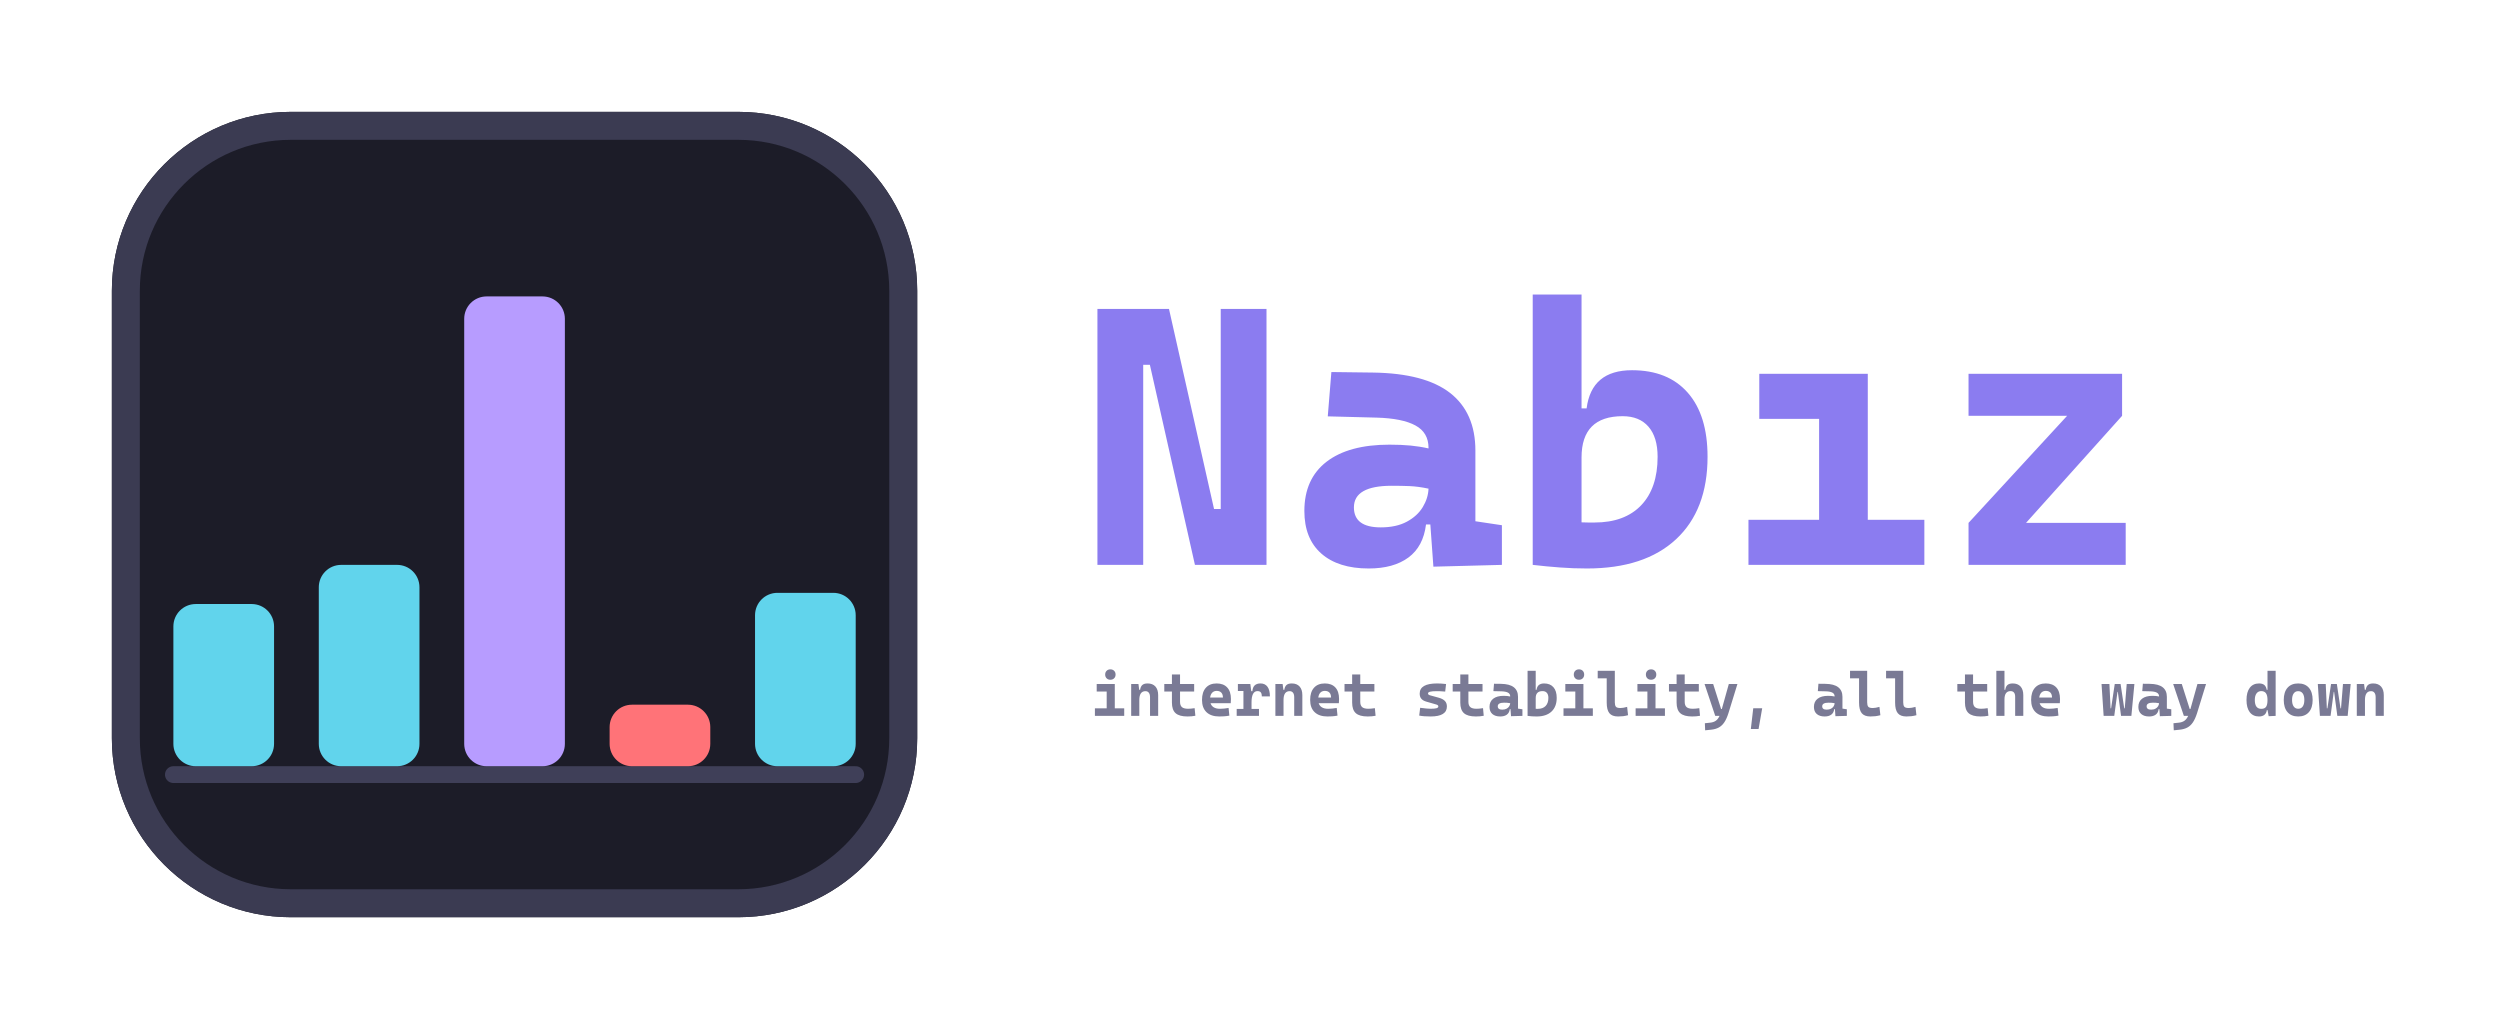
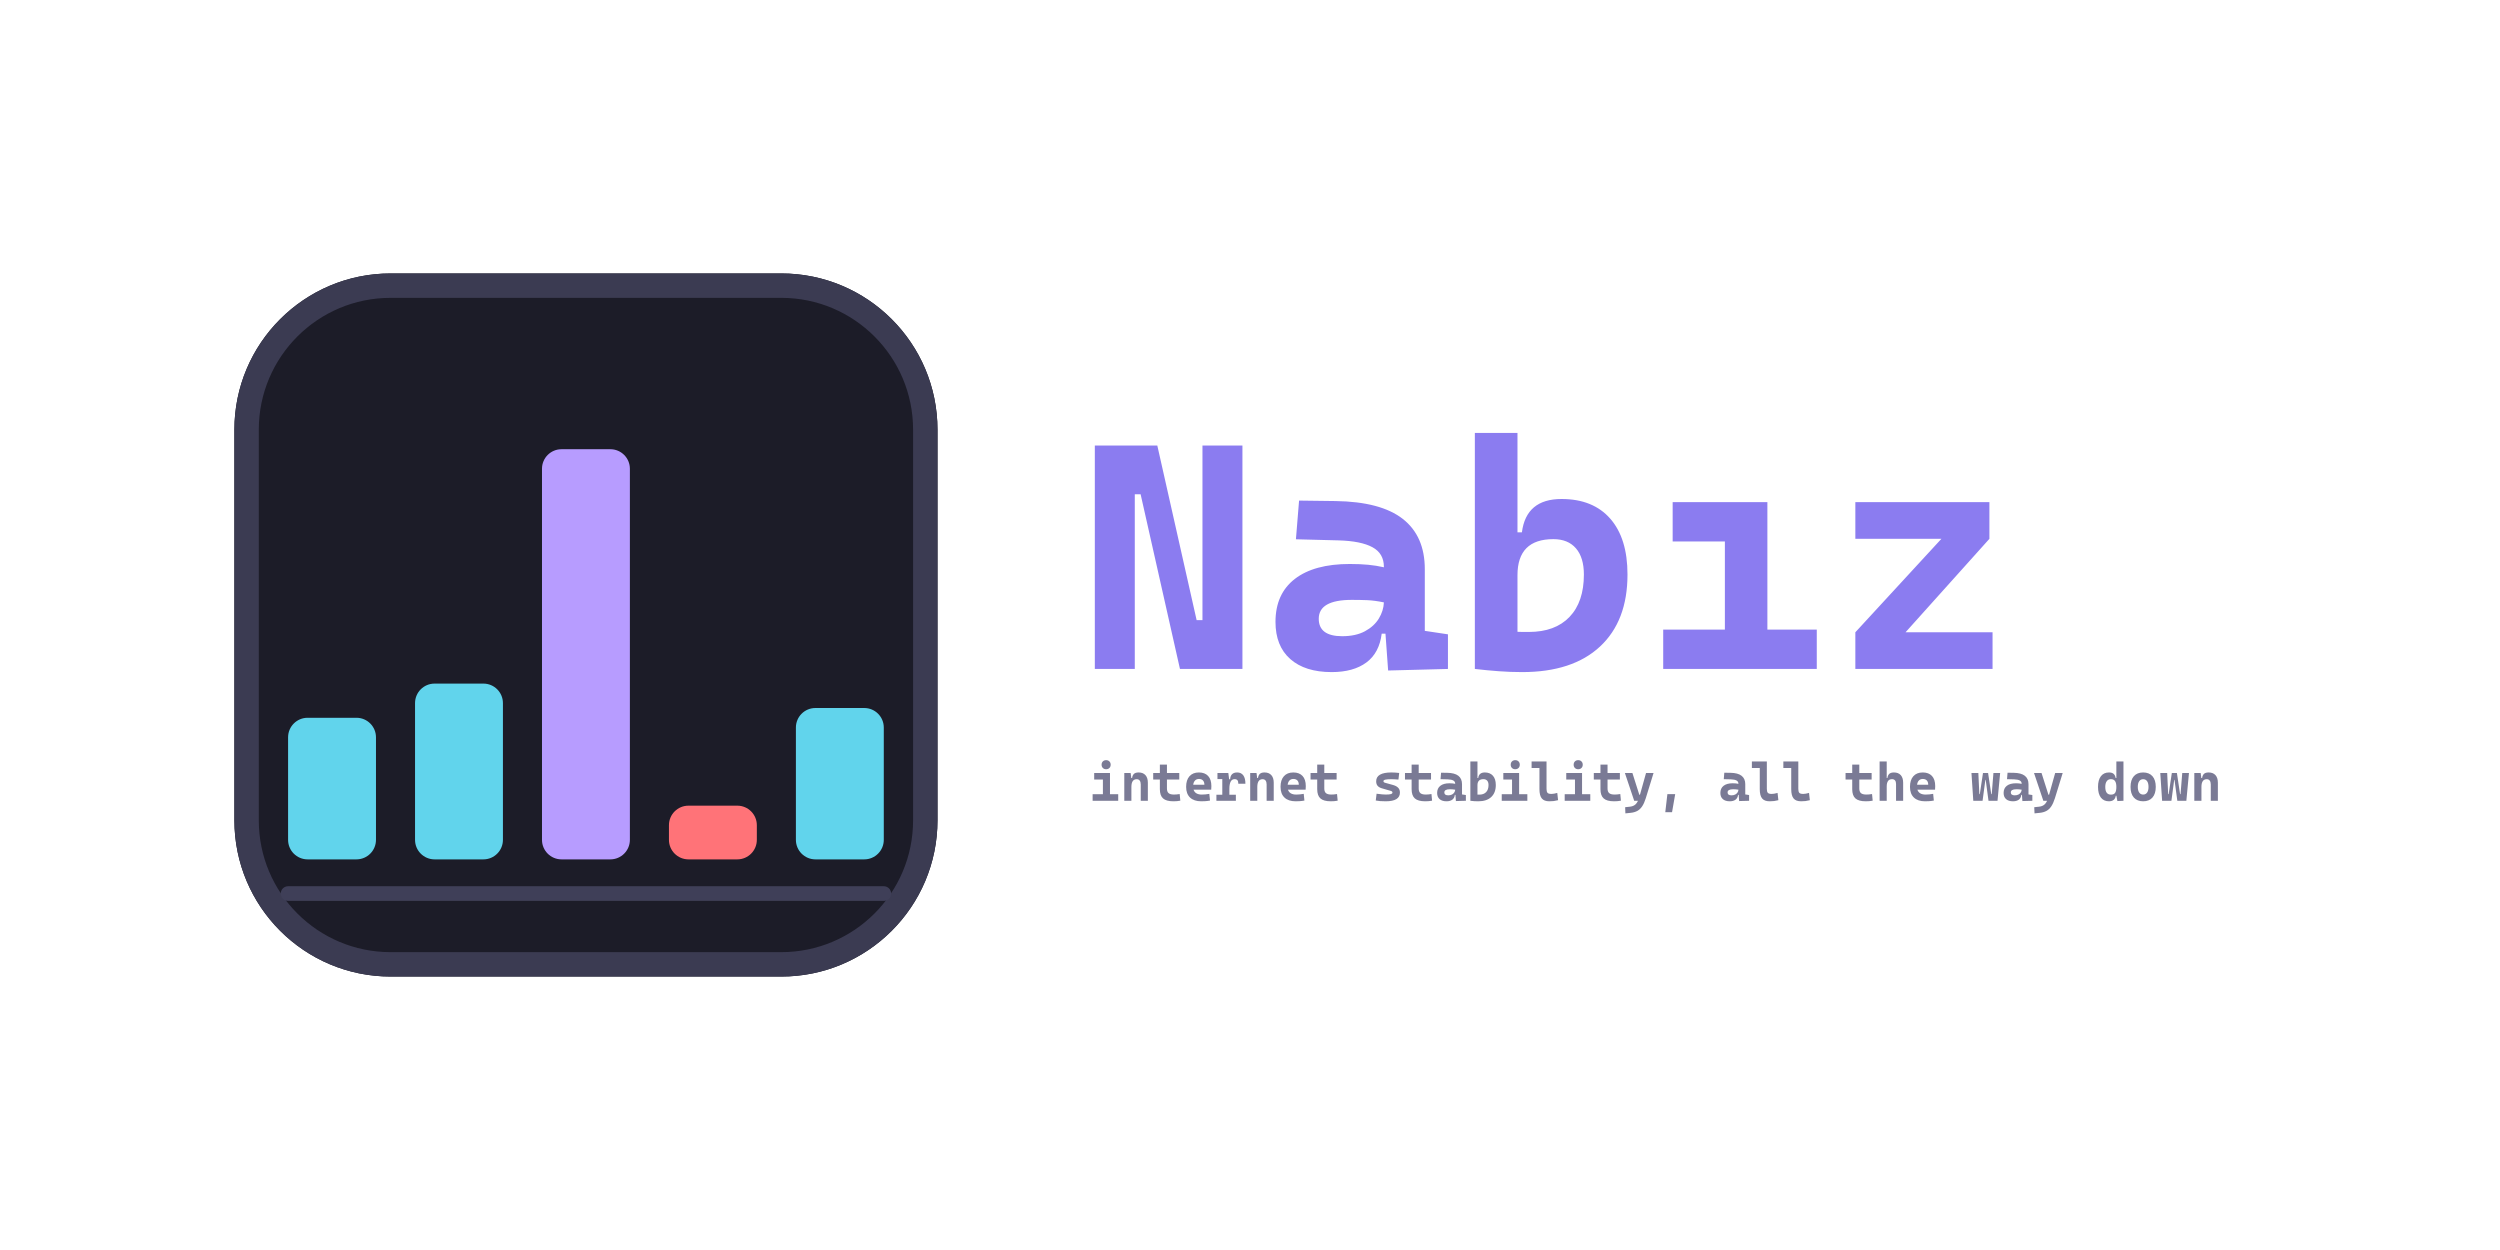
- <svg xmlns="http://www.w3.org/2000/svg" viewBox="56 72 894 368" role="img" aria-label="Nabız">
+ <svg xmlns="http://www.w3.org/2000/svg" viewBox="0 0 1024 512" role="img" aria-label="Nabız">
  <g id="icon" transform="translate(96 112)">
    <rect width="288" height="288" rx="64" fill="#1c1c28" />
    <rect x="5" y="5" width="278" height="278" rx="59" fill="none" stroke="#3b3b52" stroke-width="10" />
-     <line x1="22" y1="237" x2="266" y2="237" stroke="#3f3f58" stroke-width="6" stroke-linecap="round" />
+     <line x1="22" y1="254" x2="266" y2="254" stroke="#3f3f58" stroke-width="6" stroke-linecap="round" />
    <g id="trace">
-       <rect x="22" y="176" width="36" height="58" rx="8" fill="#61d4ec" />
-       <rect x="74" y="162" width="36" height="72" rx="8" fill="#61d4ec" />
-       <rect x="126" y="66" width="36" height="168" rx="8" fill="#b79cff" />
-       <rect x="178" y="212" width="36" height="22" rx="8" fill="#ff7378" />
-       <rect x="230" y="172" width="36" height="62" rx="8" fill="#61d4ec" />
+       <rect x="22" y="182" width="36" height="58" rx="8" fill="#61d4ec" />
+       <rect x="74" y="168" width="36" height="72" rx="8" fill="#61d4ec" />
+       <rect x="126" y="72" width="36" height="168" rx="8" fill="#b79cff" />
+       <rect x="178" y="218" width="36" height="22" rx="8" fill="#ff7378" />
+       <rect x="230" y="178" width="36" height="62" rx="8" fill="#61d4ec" />
    </g>
  </g>
  <g id="wordmark">
    <path d="M483.31 274 467.2 202.46H464.81V274H448.44V182.48H474.03L490.14 254.02H492.53V182.48H508.9V274ZM568.58 274.64 567.49 259.56H565.94Q564.97 267.43 559.66 271.36Q554.34 275.29 545.45 275.29Q534.55 275.29 528.49 269.94Q522.44 264.59 522.44 254.73Q522.44 243.26 530.36 237.13Q538.29 231.01 552.86 231.01Q557.11 231.01 560.43 231.33Q563.75 231.65 566.84 232.36V232.17Q566.84 226.69 562.17 224.15Q557.5 221.6 548.28 221.34L530.81 220.89L532.1 205.04L546.99 205.23Q565.55 205.49 574.58 212.54Q583.6 219.6 583.6 233.14V258.4L593.08 259.82V274ZM566.84 246.74Q563.11 245.96 560.08 245.83Q557.05 245.71 553.7 245.71Q540.16 245.71 540.16 253.44Q540.16 260.59 549.76 260.59Q555.31 260.59 559.08 258.56Q562.85 256.53 564.78 253.34Q566.71 250.15 566.84 246.74ZM623.5 275.29Q618.6 275.29 613.83 274.93Q609.06 274.58 604.1 274V177.32H621.56V218.05H623.37Q625.11 204.39 639.61 204.39Q652.5 204.39 659.56 212.45Q666.62 220.5 666.62 235.33Q666.62 254.34 655.37 264.82Q644.12 275.29 623.5 275.29ZM621.56 235.59V258.79Q622.72 258.85 623.88 258.85Q625.04 258.85 626.21 258.85Q636.97 258.85 642.87 252.7Q648.76 246.54 648.76 235.33Q648.76 228.37 645.51 224.6Q642.25 220.83 636.26 220.83Q621.56 220.83 621.56 235.59ZM681.25 274V257.89H706.51V221.79H685.12V205.68H723.92V257.89H744.15V274ZM759.95 274V258.98L795.2 220.7H759.95V205.68H814.86V220.7L780.51 258.98H816.15V274Z" fill="#8b7cf0" />
  </g>
  <g id="tagline">
    <path d="M447.54 328V325.31H451.75V319.3H448.18V316.61H454.65V325.31H458.02V328ZM453.07 315.08Q452.24 315.08 451.73 314.56Q451.21 314.05 451.21 313.22Q451.21 312.39 451.73 311.88Q452.24 311.36 453.07 311.36Q453.9 311.36 454.41 311.88Q454.93 312.39 454.93 313.22Q454.93 314.05 454.41 314.56Q453.9 315.08 453.07 315.08ZM467.25 328V321.31Q467.25 320.28 466.82 319.72Q466.4 319.16 465.62 319.16Q463.42 319.16 463.42 322.32V328H460.51V316.61H463.11L463.38 318.68H463.7Q463.86 317.53 464.49 316.96Q465.11 316.4 466.38 316.4Q468.18 316.4 469.17 317.49Q470.16 318.59 470.16 320.59V328ZM480.64 328.21Q477.7 328.21 476.39 327.03Q475.08 325.85 475.08 323.25V319.29H472.35V316.61H475.08V313.18H477.98V316.61H483.03V319.29H477.98V322.97Q477.98 324.27 478.65 324.86Q479.32 325.45 480.86 325.45Q481.35 325.45 481.92 325.4Q482.48 325.34 483.2 325.24L483.46 327.96Q482.75 328.09 482.08 328.15Q481.41 328.21 480.64 328.21ZM492.02 328.21Q489.07 328.21 487.45 326.68Q485.84 325.15 485.84 322.29Q485.84 319.49 487.21 317.95Q488.58 316.4 491.07 316.4Q493.51 316.4 494.84 317.83Q496.18 319.26 496.18 321.98Q496.18 322.76 496.11 323.46H488.88Q489.55 325.46 492.28 325.46Q493.05 325.46 493.8 325.38Q494.55 325.3 495.34 325.16L495.62 327.91Q494.52 328.11 493.62 328.16Q492.72 328.21 492.02 328.21ZM488.74 321.44H493.32Q493.32 320.29 492.73 319.67Q492.15 319.06 491.1 319.06Q490.11 319.06 489.5 319.68Q488.89 320.3 488.74 321.44ZM503.55 323.1V325.51H506.21V328H498.24V325.51H500.65V319.11H498.67V316.61H503.12L503.45 319.18H503.86Q504.03 316.4 506.77 316.4Q508.39 316.4 509.26 317.59Q510.12 318.78 510.12 321.03H507.22Q507.22 320.02 506.85 319.58Q506.48 319.14 505.66 319.14Q504.6 319.14 504.07 320.17Q503.55 321.2 503.55 323.1ZM518.81 328V321.31Q518.81 320.28 518.39 319.72Q517.96 319.16 517.18 319.16Q514.99 319.16 514.99 322.32V328H512.08V316.61H514.67L514.94 318.68H515.27Q515.43 317.53 516.05 316.96Q516.67 316.4 517.94 316.4Q519.75 316.4 520.73 317.49Q521.72 318.59 521.72 320.59V328ZM530.69 328.21Q527.74 328.21 526.13 326.68Q524.51 325.15 524.51 322.29Q524.51 319.49 525.88 317.95Q527.25 316.4 529.75 316.4Q532.18 316.4 533.52 317.83Q534.85 319.26 534.85 321.98Q534.85 322.76 534.78 323.46H527.55Q528.22 325.46 530.95 325.46Q531.72 325.46 532.47 325.38Q533.23 325.3 534.01 325.16L534.29 327.91Q533.19 328.11 532.29 328.16Q531.39 328.21 530.69 328.21ZM527.42 321.44H531.99Q531.99 320.29 531.41 319.67Q530.82 319.06 529.77 319.06Q528.78 319.06 528.17 319.68Q527.57 320.3 527.42 321.44ZM545.1 328.21Q542.15 328.21 540.84 327.03Q539.53 325.85 539.53 323.25V319.29H536.8V316.61H539.53V313.18H542.43V316.61H547.48V319.29H542.43V322.97Q542.43 324.27 543.1 324.86Q543.78 325.45 545.31 325.45Q545.81 325.45 546.37 325.4Q546.93 325.34 547.65 325.24L547.91 327.96Q547.2 328.09 546.53 328.15Q545.86 328.21 545.1 328.21ZM549.12 328ZM567.58 328.21Q565.02 328.21 563.51 327.89L563.85 325.11Q565.21 325.28 566.13 325.37Q567.05 325.45 567.58 325.45Q569.04 325.45 569.7 325.26Q570.35 325.06 570.35 324.62Q570.35 324.15 569.67 323.95L565.97 322.88Q564.83 322.54 564.26 321.86Q563.68 321.18 563.68 320.03Q563.68 316.4 569.92 316.4Q570.65 316.4 571.44 316.45Q572.23 316.51 573.11 316.61L572.8 319.31Q571.82 319.22 571.09 319.19Q570.36 319.16 569.86 319.16Q568.17 319.16 567.41 319.35Q566.66 319.54 566.66 319.96Q566.66 320.44 567.3 320.62L570.49 321.5Q571.96 321.9 572.69 322.66Q573.41 323.41 573.41 324.63Q573.41 328.21 567.58 328.21ZM583.77 328.21Q580.83 328.21 579.51 327.03Q578.2 325.85 578.2 323.25V319.29H575.48V316.61H578.2V313.18H581.1V316.61H586.15V319.29H581.1V322.97Q581.1 324.27 581.78 324.86Q582.45 325.45 583.98 325.45Q584.48 325.45 585.04 325.4Q585.61 325.34 586.33 325.24L586.58 327.96Q585.87 328.09 585.2 328.15Q584.53 328.21 583.77 328.21ZM596.34 328.11 596.15 325.59H595.9Q595.74 326.9 594.85 327.56Q593.96 328.21 592.48 328.21Q590.67 328.21 589.66 327.32Q588.65 326.43 588.65 324.79Q588.65 322.88 589.97 321.86Q591.29 320.83 593.72 320.83Q594.42 320.83 594.98 320.89Q595.53 320.94 596.05 321.06V321.03Q596.05 320.12 595.27 319.69Q594.49 319.27 592.95 319.22L590.04 319.15L590.26 316.51L592.74 316.54Q595.83 316.58 597.34 317.76Q598.84 318.93 598.84 321.19V325.4L600.42 325.64V328ZM596.05 323.46Q595.42 323.33 594.92 323.31Q594.41 323.28 593.86 323.28Q591.6 323.28 591.6 324.57Q591.6 325.77 593.2 325.77Q594.12 325.77 594.75 325.43Q595.38 325.09 595.7 324.56Q596.03 324.03 596.05 323.46ZM605.49 328.21Q604.67 328.21 603.88 328.16Q603.08 328.1 602.26 328V311.89H605.17V318.68H605.47Q605.76 316.4 608.17 316.4Q610.32 316.4 611.5 317.74Q612.68 319.08 612.68 321.55Q612.68 324.72 610.8 326.47Q608.93 328.21 605.49 328.21ZM605.17 321.6V325.46Q605.36 325.48 605.55 325.48Q605.75 325.48 605.94 325.48Q607.73 325.48 608.72 324.45Q609.7 323.42 609.7 321.55Q609.7 320.39 609.16 319.77Q608.62 319.14 607.62 319.14Q605.17 319.14 605.17 321.6ZM615.11 328V325.31H619.33V319.3H615.76V316.61H622.23V325.31H625.6V328ZM620.65 315.08Q619.82 315.08 619.3 314.56Q618.79 314.05 618.79 313.22Q618.79 312.39 619.3 311.88Q619.82 311.36 620.65 311.36Q621.47 311.36 621.99 311.88Q622.5 312.39 622.5 313.22Q622.5 314.05 621.99 314.56Q621.47 315.08 620.65 315.08ZM634.61 328.21Q632.46 328.21 631.51 327.03Q630.56 325.85 630.56 323.25V314.56H627.34V311.89H633.46V323.14Q633.46 324.22 633.83 324.7Q634.2 325.19 635.47 325.19Q636.42 325.19 637.86 324.78L638.19 327.76Q637.28 328 636.43 328.11Q635.58 328.21 634.61 328.21ZM640.9 328V325.31H645.11V319.3H641.54V316.61H648.01V325.31H651.38V328ZM646.43 315.08Q645.6 315.08 645.08 314.56Q644.57 314.05 644.57 313.22Q644.57 312.39 645.08 311.88Q645.6 311.36 646.43 311.36Q647.25 311.36 647.77 311.88Q648.29 312.39 648.29 313.22Q648.29 314.05 647.77 314.56Q647.25 315.08 646.43 315.08ZM661.11 328.21Q658.17 328.21 656.86 327.03Q655.55 325.85 655.55 323.25V319.29H652.82V316.61H655.55V313.18H658.45V316.61H663.5V319.29H658.45V322.97Q658.45 324.27 659.12 324.86Q659.79 325.45 661.33 325.45Q661.82 325.45 662.39 325.4Q662.95 325.34 663.67 325.24L663.93 327.96Q663.22 328.09 662.55 328.15Q661.88 328.21 661.11 328.21ZM665.76 333.16 665.66 330.63 667.62 330.42Q668.8 330.29 669.59 329.73Q670.37 329.17 670.91 328H669.37L665.55 316.61H668.63L671.46 325.53H671.73L674.22 316.61H677.3L674.1 326.99Q673.46 329.04 672.62 330.29Q671.78 331.54 670.63 332.16Q669.48 332.78 667.88 332.94ZM682.1 332.68 682.96 325.27H686.16L684.87 332.68ZM690.92 328ZM712.35 328.11 712.17 325.59H711.91Q711.75 326.9 710.86 327.56Q709.98 328.21 708.5 328.21Q706.68 328.21 705.67 327.32Q704.66 326.43 704.66 324.79Q704.66 322.88 705.98 321.86Q707.3 320.83 709.73 320.83Q710.44 320.83 710.99 320.89Q711.55 320.94 712.06 321.06V321.03Q712.06 320.12 711.28 319.69Q710.5 319.27 708.97 319.22L706.06 319.15L706.27 316.51L708.75 316.54Q711.85 316.58 713.35 317.76Q714.86 318.93 714.86 321.19V325.4L716.43 325.64V328ZM712.06 323.46Q711.44 323.33 710.93 323.31Q710.43 323.28 709.87 323.28Q707.62 323.28 707.62 324.57Q707.62 325.77 709.22 325.77Q710.14 325.77 710.77 325.43Q711.4 325.09 711.72 324.56Q712.04 324.03 712.06 323.46ZM724.85 328.21Q722.7 328.21 721.75 327.03Q720.8 325.85 720.8 323.25V314.56H717.57V311.89H723.7V323.14Q723.7 324.22 724.07 324.7Q724.44 325.19 725.71 325.19Q726.65 325.19 728.09 324.78L728.42 327.76Q727.51 328 726.66 328.11Q725.81 328.21 724.85 328.21ZM737.74 328.21Q735.59 328.21 734.64 327.03Q733.69 325.85 733.69 323.25V314.56H730.46V311.89H736.59V323.14Q736.59 324.22 736.96 324.7Q737.33 325.19 738.6 325.19Q739.54 325.19 740.98 324.78L741.31 327.76Q740.4 328 739.55 328.11Q738.7 328.21 737.74 328.21ZM742.48 328ZM764.24 328.21Q761.29 328.21 759.98 327.03Q758.67 325.85 758.67 323.25V319.29H755.94V316.61H758.67V313.18H761.57V316.61H766.62V319.29H761.57V322.97Q761.57 324.27 762.24 324.86Q762.92 325.45 764.45 325.45Q764.95 325.45 765.51 325.4Q766.07 325.34 766.79 325.24L767.05 327.96Q766.34 328.09 765.67 328.15Q765 328.21 764.24 328.21ZM776.62 328V321.12Q776.62 320.17 776.2 319.65Q775.77 319.14 774.99 319.14Q772.8 319.14 772.8 322.13V328H769.89V311.89H772.8V318.68H773.08Q773.24 317.53 773.86 316.96Q774.49 316.4 775.75 316.4Q777.56 316.4 778.55 317.49Q779.53 318.59 779.53 320.59V328ZM788.5 328.21Q785.55 328.21 783.94 326.68Q782.33 325.15 782.33 322.29Q782.33 319.49 783.7 317.95Q785.07 316.4 787.56 316.4Q790 316.4 791.33 317.83Q792.66 319.26 792.66 321.98Q792.66 322.76 792.6 323.46H785.37Q786.03 325.46 788.76 325.46Q789.54 325.46 790.29 325.38Q791.04 325.3 791.82 325.16L792.1 327.91Q791.01 328.11 790.1 328.16Q789.2 328.21 788.5 328.21ZM785.23 321.44H789.8Q789.8 320.29 789.22 319.67Q788.63 319.06 787.58 319.06Q786.59 319.06 785.98 319.68Q785.38 320.3 785.23 321.44ZM794.05 328ZM814.49 328 813.34 319.42H813.21L812.06 328H808.26L807.51 316.61H810.33L810.74 325.29H810.93L812.23 316.61H814.32L815.62 325.29H815.81L816.51 316.61H819.26L818.18 328ZM828.37 328.11 828.19 325.59H827.93Q827.77 326.9 826.88 327.56Q825.99 328.21 824.51 328.21Q822.7 328.21 821.69 327.32Q820.68 326.43 820.68 324.79Q820.68 322.88 822 321.86Q823.32 320.83 825.75 320.83Q826.46 320.83 827.01 320.89Q827.56 320.94 828.08 321.06V321.03Q828.08 320.12 827.3 319.69Q826.52 319.27 824.98 319.22L822.07 319.15L822.29 316.51L824.77 316.54Q827.86 316.58 829.37 317.76Q830.87 318.93 830.87 321.19V325.4L832.45 325.64V328ZM828.08 323.46Q827.46 323.33 826.95 323.31Q826.45 323.28 825.89 323.28Q823.63 323.28 823.63 324.57Q823.63 325.77 825.23 325.77Q826.16 325.77 826.78 325.43Q827.41 325.09 827.73 324.56Q828.06 324.03 828.08 323.46ZM833.34 333.16 833.23 330.63 835.2 330.42Q836.38 330.29 837.17 329.73Q837.95 329.17 838.49 328H836.95L833.13 316.61H836.21L839.04 325.53H839.3L841.8 316.61H844.88L841.68 326.99Q841.03 329.04 840.2 330.29Q839.36 331.54 838.21 332.16Q837.06 332.78 835.46 332.94ZM845.61 328ZM863.82 328.21Q861.7 328.21 860.52 326.69Q859.35 325.16 859.35 322.32Q859.35 319.49 860.52 317.95Q861.7 316.4 863.84 316.4Q865.08 316.4 865.73 316.96Q866.38 317.53 866.58 318.68H866.86V311.89H869.77V328L867.28 328.11L866.87 325.94H866.62Q866.45 327.08 865.73 327.65Q865.01 328.21 863.82 328.21ZM866.86 322.32Q866.86 320.66 866.3 319.9Q865.75 319.14 864.63 319.14Q863.53 319.14 862.93 319.97Q862.32 320.8 862.32 322.32Q862.32 325.48 864.63 325.48Q865.88 325.48 866.37 324.72Q866.86 323.97 866.86 322.32ZM877.84 328.21Q875.38 328.21 874.02 326.67Q872.67 325.12 872.67 322.31Q872.67 319.48 874.02 317.94Q875.38 316.4 877.84 316.4Q880.3 316.4 881.65 317.94Q883 319.48 883 322.31Q883 325.12 881.65 326.67Q880.3 328.21 877.84 328.21ZM877.84 325.45Q878.89 325.45 879.46 324.63Q880.03 323.81 880.03 322.31Q880.03 320.79 879.46 319.98Q878.89 319.16 877.84 319.16Q876.79 319.16 876.22 319.98Q875.64 320.79 875.64 322.31Q875.64 323.81 876.22 324.63Q876.79 325.45 877.84 325.45ZM891.83 328 890.68 319.42H890.55L889.41 328H885.6L884.85 316.61H887.68L888.08 325.29H888.28L889.58 316.61H891.66L892.96 325.29H893.15L893.85 316.61H896.6L895.53 328ZM905.53 328V321.31Q905.53 320.28 905.1 319.72Q904.68 319.16 903.9 319.16Q901.71 319.16 901.71 322.32V328H898.79V316.61H901.39L901.66 318.68H901.98Q902.15 317.53 902.77 316.96Q903.39 316.4 904.66 316.4Q906.46 316.4 907.45 317.49Q908.44 318.59 908.44 320.59V328Z" fill="#7a7a95" />
  </g>
</svg>
